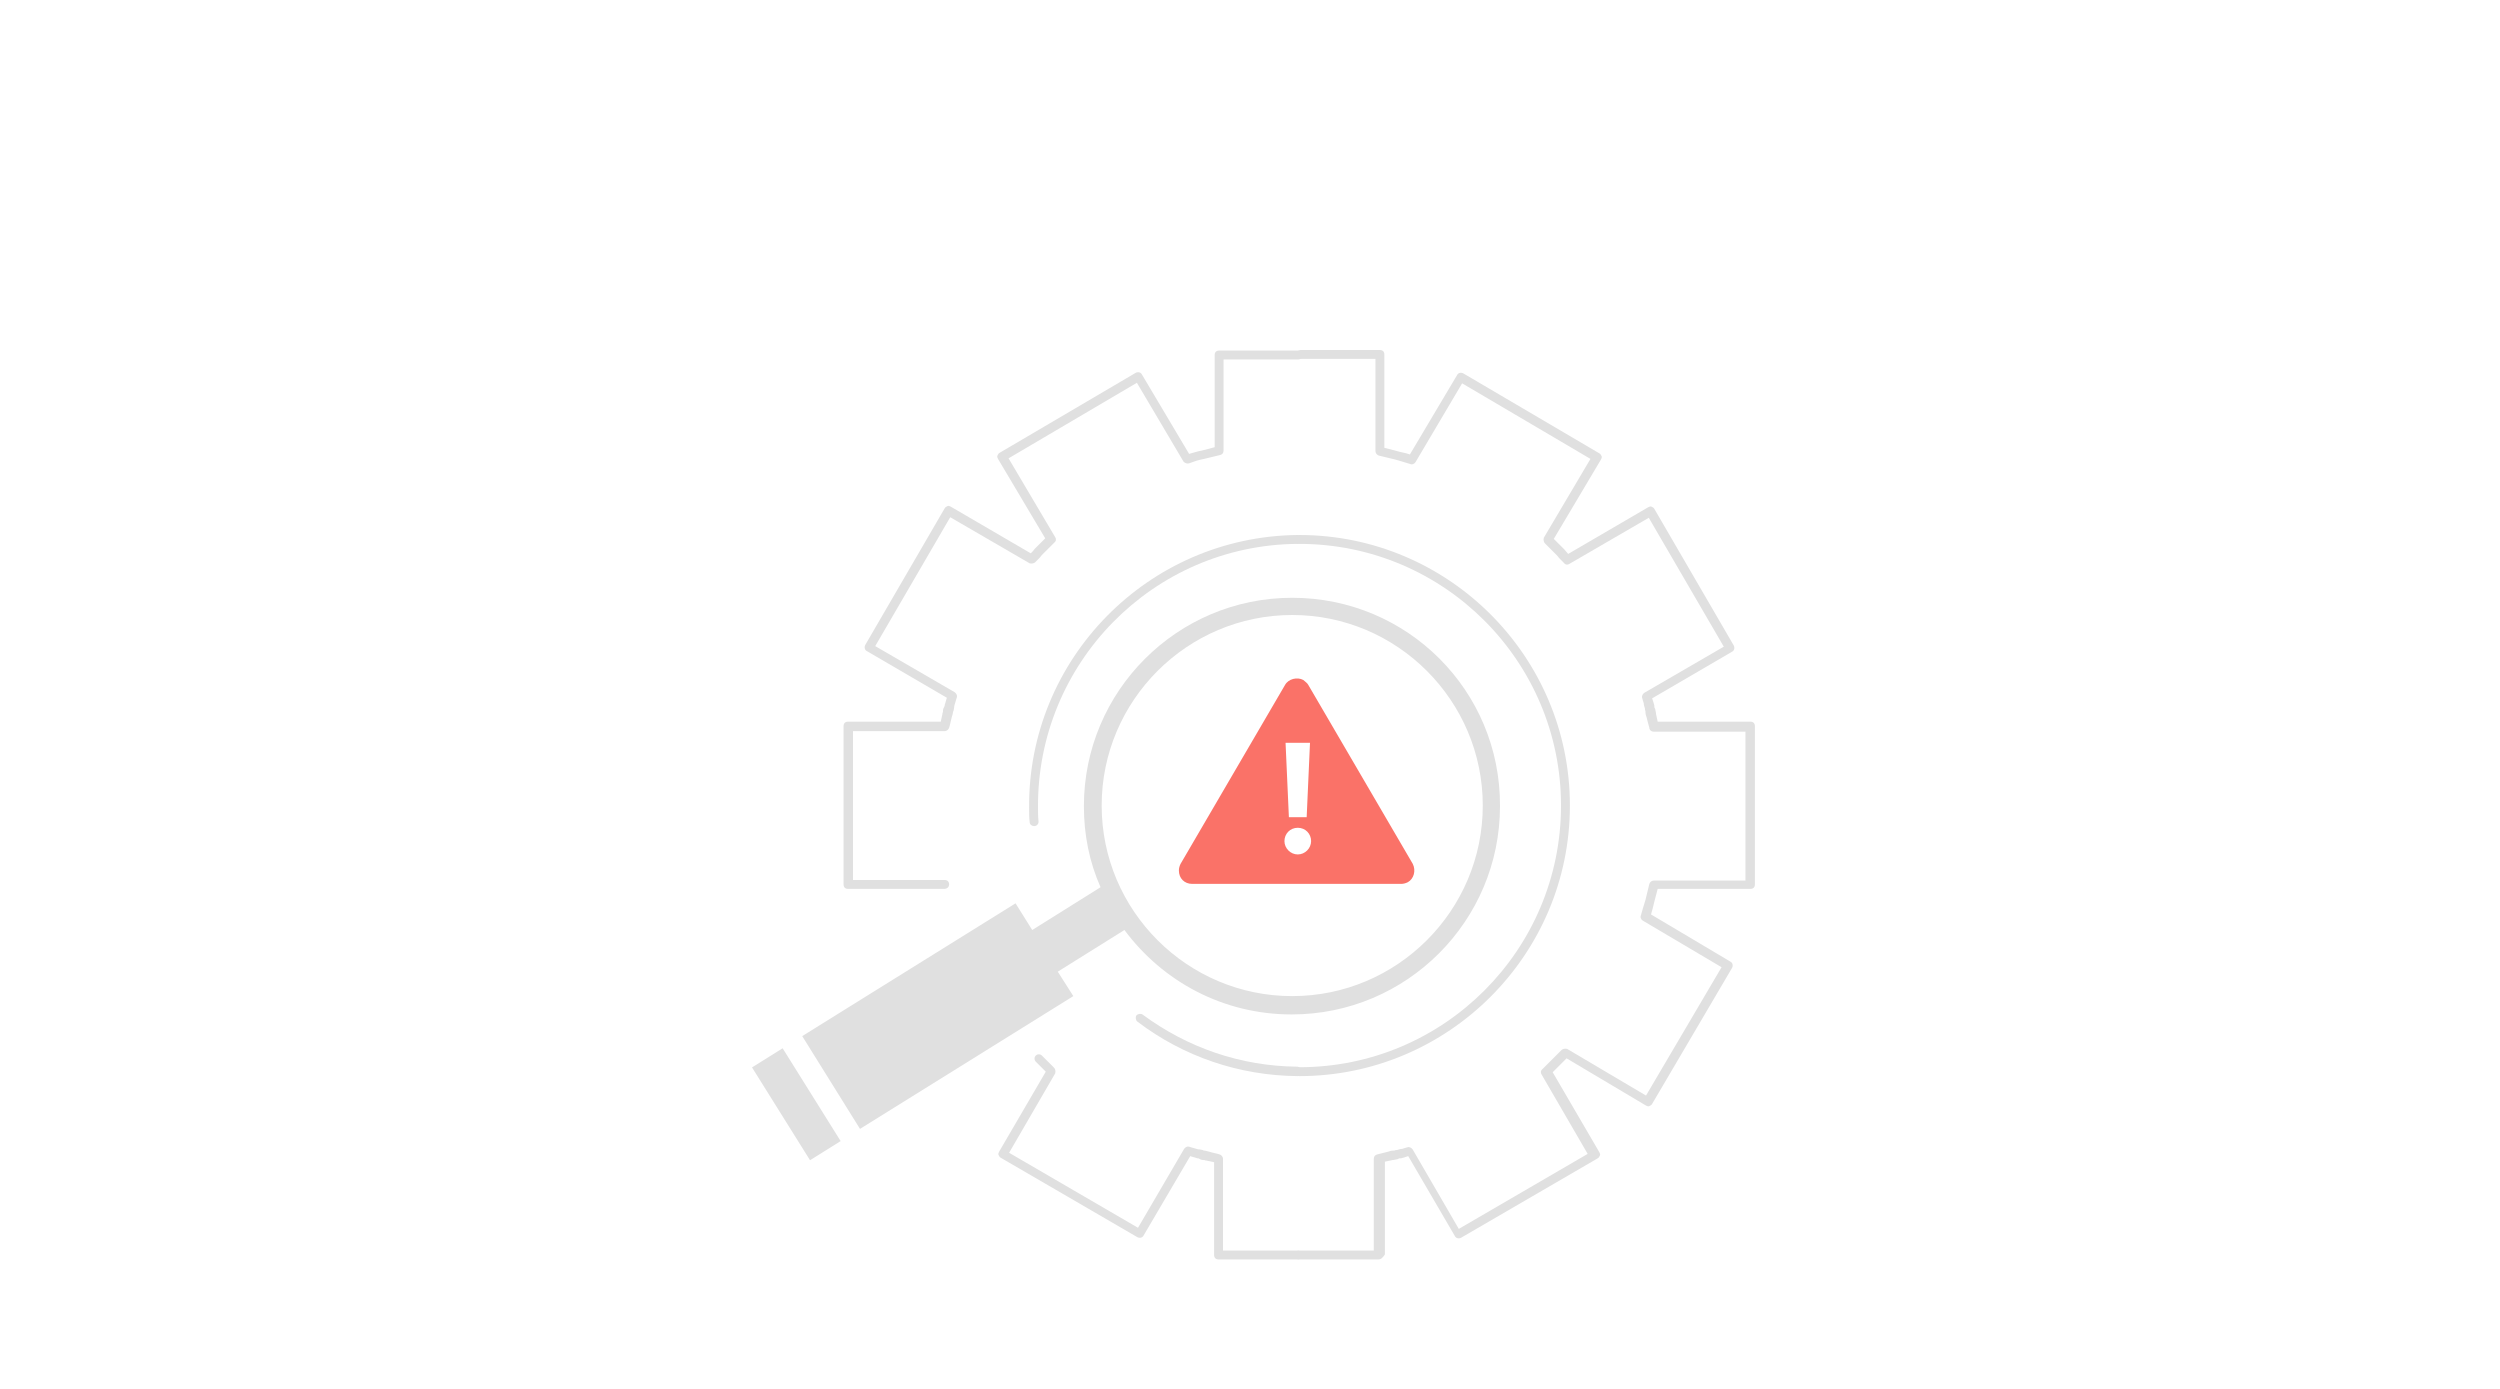
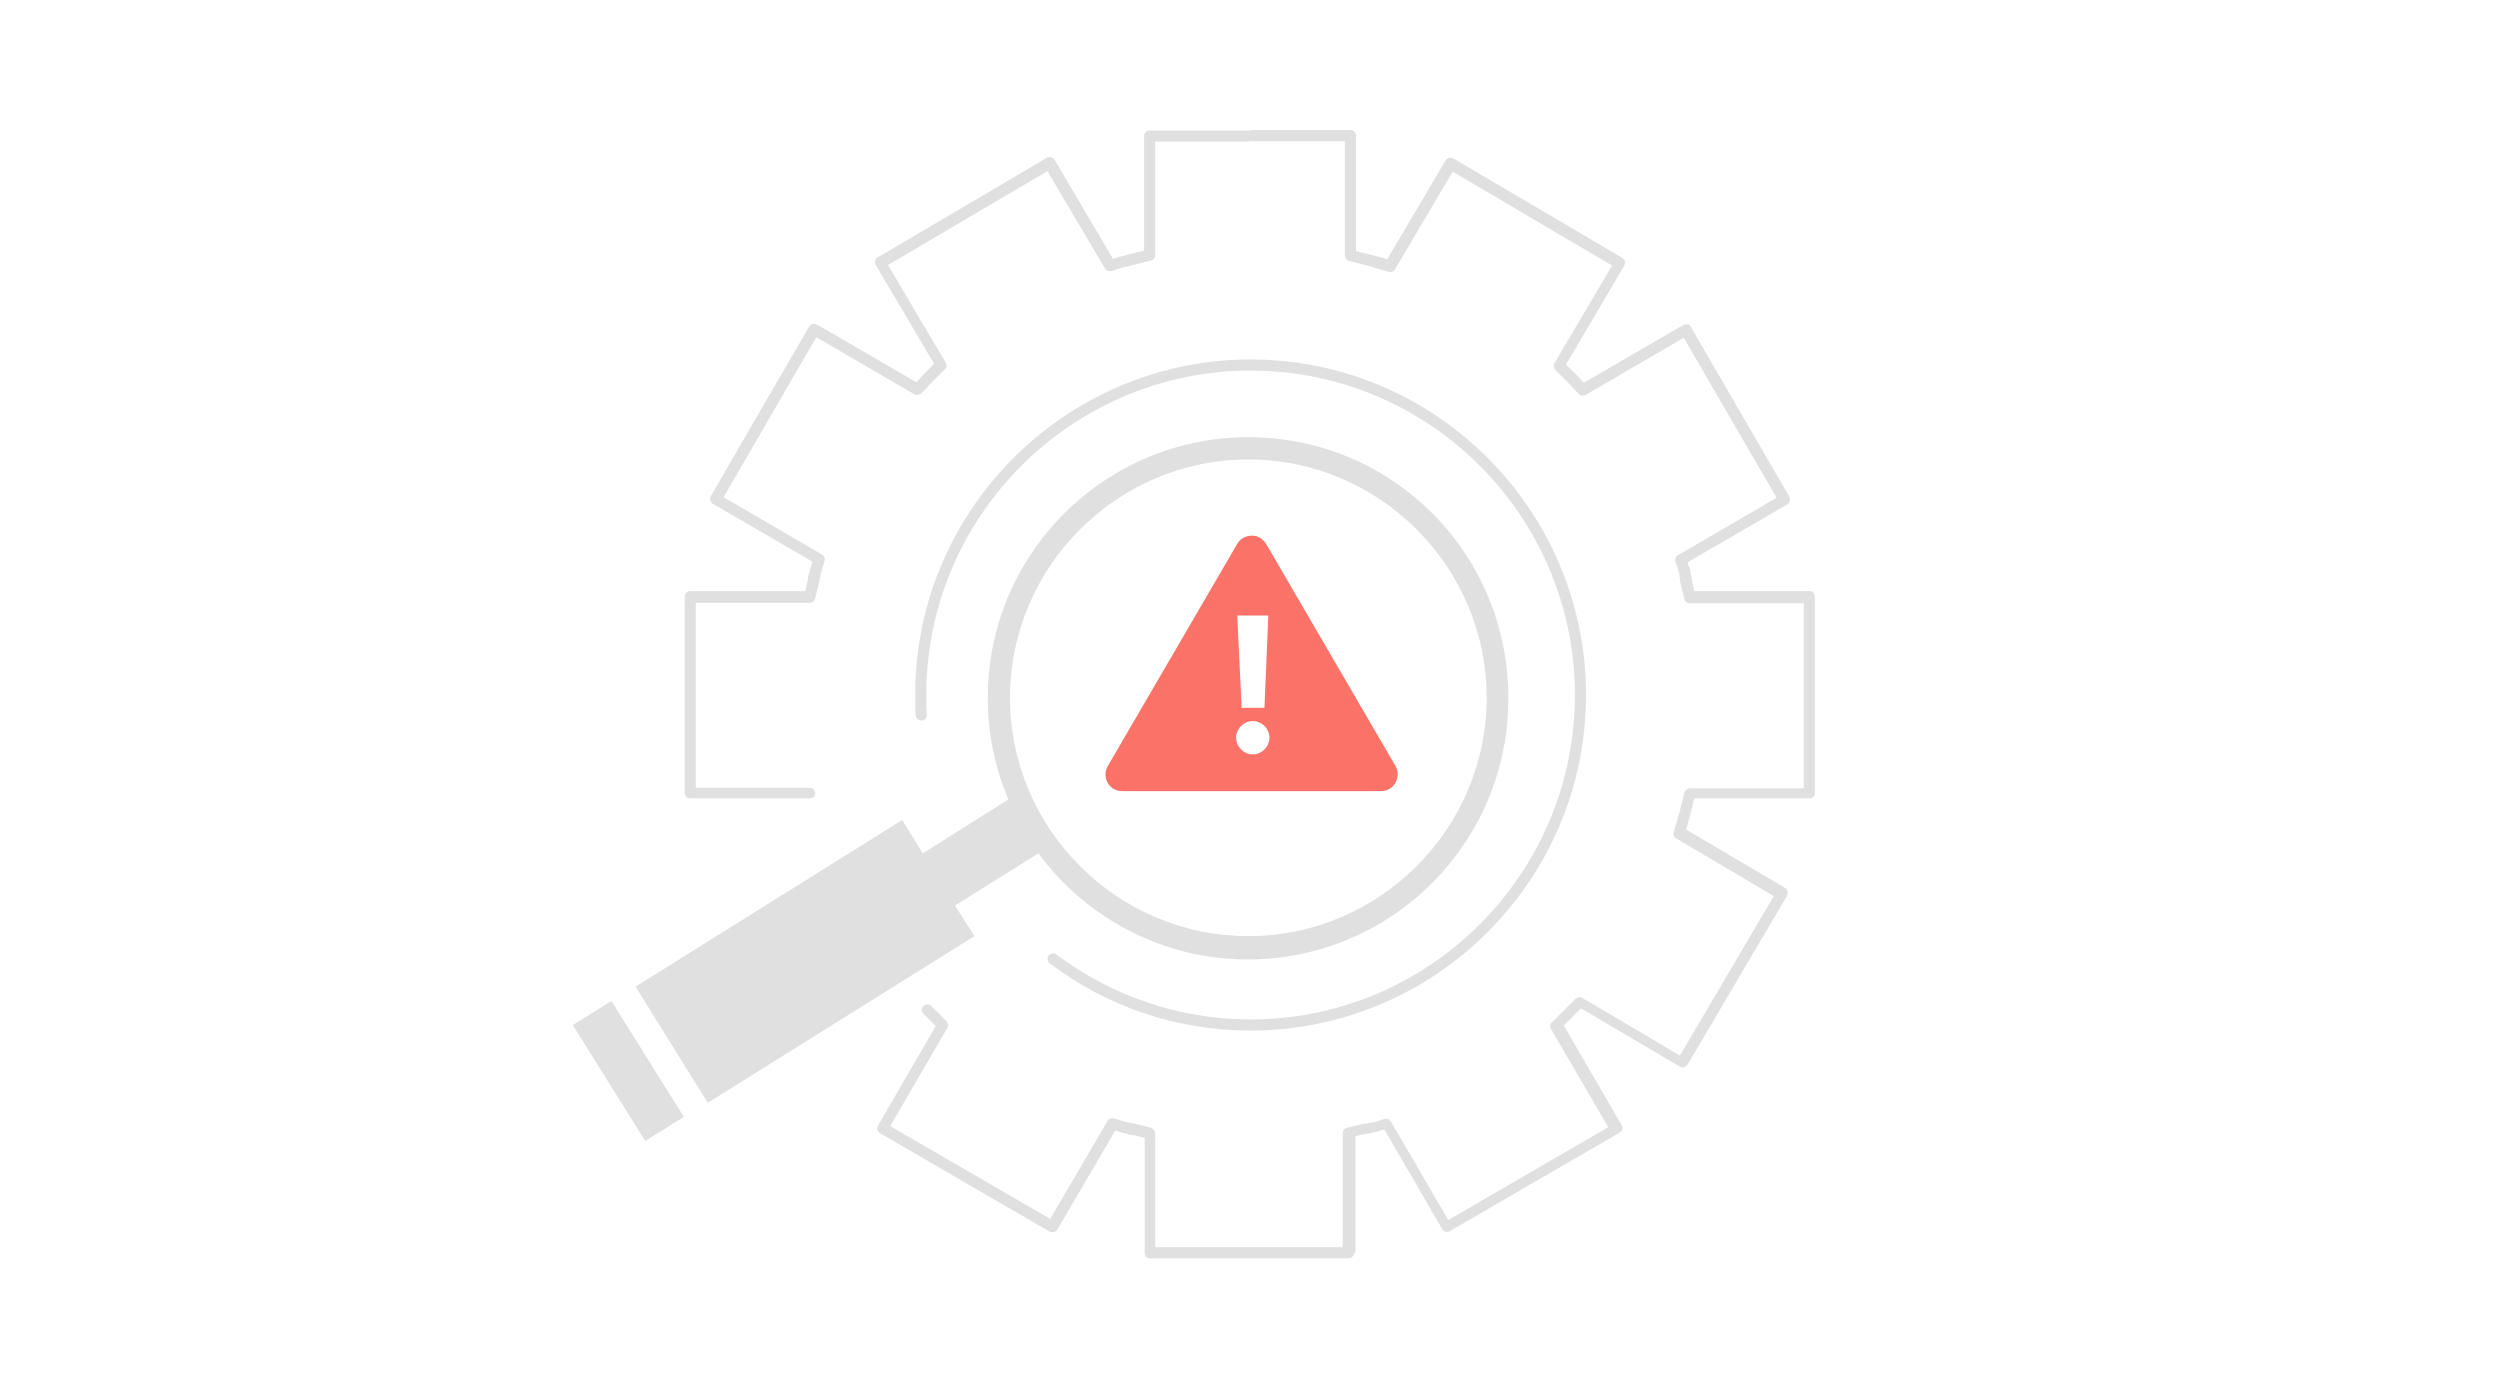
<svg xmlns="http://www.w3.org/2000/svg" version="1.1" id="Layer_1" x="0px" y="0px" viewBox="0 0 450 250" style="enable-background:new 0 0 450 250;" xml:space="preserve">
-   <g id="Group_1565" transform="translate(1401.34 3545)">
-     <g id="Group_1558" transform="translate(0 0)">
-       <g id="Group_1554">
-         <g id="Group_1551">
-           <g id="Path_606_2_">
-             <path style="fill:#E0E0E0;" d="M-1231.4-3385h-17.3c-0.5,0-0.8-0.3-0.8-0.8v-28.5c0-0.5,0.3-0.8,0.8-0.8h16.7c0.1-0.4,0.2-0.9,0.3-1.4       v-0.1c0.1-0.2,0.1-0.3,0.1-0.5s0.1-0.5,0.2-0.6c0-0.1,0-0.1,0.1-0.2c0-0.1,0-0.1,0-0.2c0.1-0.3,0.2-0.6,0.3-1       c0-0.1,0.1-0.2,0.1-0.3l-14.4-8.4c-0.4-0.2-0.5-0.7-0.3-1.1l14.3-24.6c0.1-0.2,0.3-0.3,0.5-0.4c0.2-0.1,0.4,0,0.6,0.1l14.4,8.4       l0.1-0.1c0.2-0.2,0.4-0.4,0.6-0.7l0.1-0.1l1.8-1.8l-8.5-14.3c-0.1-0.2-0.2-0.4-0.1-0.6c0.1-0.2,0.2-0.4,0.4-0.5l24.5-14.4       c0.4-0.2,0.9-0.1,1.1,0.3l8.5,14.3c0.8-0.2,1.6-0.5,2.3-0.6l2.3-0.6v-16.6c0-0.5,0.3-0.8,0.8-0.8h14.2c0.5,0,0.8,0.3,0.8,0.8       s-0.3,0.8-0.8,0.8h-13.4v16.4c0,0.4-0.2,0.7-0.6,0.8l-2.9,0.7c-1.1,0.2-1.9,0.5-2.7,0.8c-0.3,0.1-0.7,0-1-0.3l-8.4-14.2       l-23.1,13.6l8.4,14.2c0.2,0.3,0.2,0.7-0.2,1l-2.2,2.2c-0.2,0.3-0.5,0.6-0.7,0.8l-0.5,0.5c-0.2,0.2-0.6,0.3-1,0.2l-14.3-8.3       l-13.5,23.2l14.3,8.3c0.3,0.2,0.5,0.6,0.4,0.9c-0.1,0.3-0.2,0.6-0.3,1c-0.1,0.3-0.2,0.6-0.2,0.9c0,0.2-0.1,0.4-0.1,0.5       s0,0.1-0.1,0.2c0,0.3-0.1,0.6-0.2,0.9c-0.2,0.7-0.3,1.4-0.5,2c-0.1,0.3-0.4,0.6-0.8,0.6h-16.5v26.8h16.5c0.5,0,0.8,0.3,0.8,0.8       S-1230.9-3385-1231.4-3385z" />
+   <style type="text/css">
+ 	.st0{fill:#E0E0E0;}
+ 	.st1{fill:#FA7268;}
+ </style>
+   <g>
+     <g id="Group_1565" transform="translate(1401.34 3545)">
+       <g id="Group_1558" transform="translate(0 0)">
+         <g id="Group_1554">
+           <g id="Group_1551">
+             <g id="Path_606_2_">
+               <path class="st0" d="M-1255.6-3401.3h-21.5c-0.6,0-1-0.4-1-1v-35.3c0-0.6,0.4-1,1-1h20.7c0.1-0.5,0.3-1.1,0.4-1.7v-0.1        c0.1-0.2,0.1-0.4,0.1-0.6c0-0.3,0.1-0.6,0.2-0.8c0-0.1,0-0.1,0.1-0.2c0-0.1,0-0.1,0-0.2c0.1-0.4,0.2-0.8,0.4-1.3        c0-0.1,0.1-0.3,0.1-0.4l-17.9-10.4c-0.5-0.3-0.6-0.9-0.4-1.4l17.7-30.5c0.1-0.2,0.4-0.4,0.6-0.5c0.3-0.1,0.5,0,0.8,0.1        l17.9,10.4l0.1-0.1c0.3-0.3,0.5-0.5,0.8-0.9l0.1-0.1l2.2-2.2l-10.5-17.8c-0.1-0.2-0.2-0.5-0.1-0.8s0.2-0.5,0.5-0.6l30.4-17.9        c0.5-0.3,1.1-0.1,1.4,0.4l10.5,17.8c1-0.3,2-0.6,2.8-0.8l2.8-0.7v-20.6c0-0.6,0.4-1,1-1h17.6c0.6,0,1,0.4,1,1s-0.4,1-1,1        h-16.6v20.4c0,0.5-0.3,0.9-0.8,1l-3.6,0.9c-1.4,0.3-2.4,0.6-3.4,1c-0.4,0.1-0.9,0-1.2-0.4l-10.4-17.6l-28.7,16.9l10.4,17.6        c0.2,0.4,0.2,0.9-0.2,1.2l-2.7,2.7c-0.3,0.4-0.6,0.7-0.9,1l-0.6,0.6c-0.3,0.3-0.8,0.4-1.2,0.2l-17.7-10.3l-16.7,28.8        l17.7,10.3c0.4,0.2,0.6,0.7,0.5,1.1c-0.1,0.4-0.2,0.8-0.4,1.3c-0.1,0.4-0.2,0.7-0.3,1.1c0,0.2-0.1,0.5-0.1,0.6s0,0.1-0.1,0.2        c0,0.4-0.1,0.8-0.2,1.1c-0.2,0.9-0.4,1.7-0.6,2.5c-0.1,0.4-0.5,0.8-1,0.8h-20.5v33.3h20.5c0.6,0,1,0.4,1,1        S-1255-3401.3-1255.6-3401.3z" />
+             </g>
+             <g id="Path_606_3_">
+               <path class="st0" d="M-1176.7-3318.5h-17.6c-0.6,0-1-0.4-1-1v-20.7c-0.6-0.1-1.1-0.3-1.7-0.4h-0.1c-0.2-0.1-0.4-0.1-0.6-0.1        c-0.3,0-0.6-0.1-0.8-0.2c-0.1,0-0.1,0-0.2-0.1c-0.1,0-0.1,0-0.2,0c-0.4-0.1-0.8-0.2-1.3-0.4c-0.1,0-0.3-0.1-0.4-0.1        l-10.4,17.8c-0.3,0.5-0.9,0.6-1.4,0.4l-30.5-17.7c-0.2-0.1-0.4-0.4-0.5-0.6c-0.1-0.3,0-0.5,0.1-0.8l10.4-17.9l-2.2-2.2        c-0.4-0.4-0.4-1,0-1.4s1-0.4,1.4,0l2.7,2.7c0.3,0.3,0.4,0.8,0.2,1.2l-10.3,17.7l28.8,16.7l10.3-17.6c0.2-0.4,0.7-0.6,1.1-0.5        s0.8,0.2,1.3,0.4c0.4,0.1,0.7,0.2,1.1,0.3c0.2,0,0.5,0.1,0.6,0.1s0.1,0,0.2,0.1l0,0c0.4,0,0.8,0.1,1.2,0.2        c0.8,0.2,1.6,0.4,2.3,0.6c0.4,0.1,0.8,0.5,0.8,1v20.5h16.6c0.6,0,1,0.4,1,1S-1176.1-3318.5-1176.7-3318.5z" />
+             </g>
+             <g id="Path_607_2_">
+               <path class="st0" d="M-1176.7-3359.5L-1176.7-3359.5c-13-0.1-25.4-4.3-35.7-12.1c-0.4-0.3-0.5-1-0.2-1.4s1-0.5,1.4-0.2        c10,7.5,22,11.6,34.5,11.7c0.6,0,1,0.5,1,1C-1175.7-3359.9-1176.1-3359.5-1176.7-3359.5z" />
+             </g>
+             <g id="Path_607_1_">
+               <path class="st0" d="M-1235.5-3415.3c-0.5,0-1-0.4-1-0.9c-0.1-1-0.1-2.1-0.1-3.2c-0.3-33.3,26.6-60.6,59.9-60.9l0,0        c0.5,0,1,0.4,1,1s-0.4,1-1,1c-32.2,0.3-58.2,26.7-57.9,58.9c0,1,0,2,0.1,3.1C-1234.5-3415.8-1234.9-3415.3-1235.5-3415.3        C-1235.4-3415.3-1235.5-3415.3-1235.5-3415.3z" />
+             </g>
          </g>
-           <g id="Path_606_3_">
-             <path style="fill:#E0E0E0;" d="M-1167.8-3318.3h-14.2c-0.5,0-0.8-0.3-0.8-0.8v-16.7c-0.5-0.1-0.9-0.2-1.4-0.3h-0.1       c-0.2-0.1-0.3-0.1-0.5-0.1s-0.5-0.1-0.6-0.2c-0.1,0-0.1,0-0.2-0.1c-0.1,0-0.1,0-0.2,0c-0.3-0.1-0.6-0.2-1-0.3       c-0.1,0-0.2-0.1-0.3-0.1l-8.4,14.3c-0.2,0.4-0.7,0.5-1.1,0.3l-24.6-14.3c-0.2-0.1-0.3-0.3-0.4-0.5s0-0.4,0.1-0.6l8.4-14.4       l-1.8-1.8c-0.3-0.3-0.3-0.8,0-1.1s0.8-0.3,1.1,0l2.2,2.2c0.2,0.2,0.3,0.6,0.2,1l-8.3,14.3l23.2,13.5l8.3-14.2       c0.2-0.3,0.6-0.5,0.9-0.4s0.6,0.2,1,0.3c0.3,0.1,0.6,0.2,0.9,0.2c0.2,0,0.4,0.1,0.5,0.1s0.1,0,0.2,0.1l0,0c0.3,0,0.6,0.1,1,0.2       c0.6,0.2,1.3,0.3,1.9,0.5c0.3,0.1,0.6,0.4,0.6,0.8v16.5h13.4c0.5,0,0.8,0.3,0.8,0.8       C-1167.1-3318.6-1167.3-3318.3-1167.8-3318.3z" />
-           </g>
-           <g id="Path_607_2_">
-             <path style="fill:#E0E0E0;" d="M-1167.8-3351.3L-1167.8-3351.3c-10.5-0.1-20.5-3.5-28.8-9.8c-0.3-0.2-0.4-0.8-0.2-1.1s0.8-0.4,1.1-0.2       c8.1,6,17.7,9.3,27.8,9.4c0.5,0,0.8,0.4,0.8,0.8C-1167-3351.7-1167.3-3351.3-1167.8-3351.3z" />
-           </g>
-           <g id="Path_607_1_">
-             <path style="fill:#E0E0E0;" d="M-1215.2-3396.3c-0.4,0-0.8-0.3-0.8-0.7c-0.1-0.8-0.1-1.7-0.1-2.6c-0.2-26.8,21.4-48.8,48.3-49.1l0,0       c0.4,0,0.8,0.3,0.8,0.8s-0.3,0.8-0.8,0.8c-26,0.2-46.9,21.5-46.7,47.5c0,0.8,0,1.6,0.1,2.5       C-1214.4-3396.7-1214.7-3396.3-1215.2-3396.3C-1215.1-3396.3-1215.2-3396.3-1215.2-3396.3z" />
-           </g>
-         </g>
-         <g id="Group_1553" transform="translate(100.742 0.001)">
-           <g id="Group_1550">
-             <g id="Path_606-2">
-               <path style="fill:#E0E0E0;" d="M-1254-3318.3h-14.2c-0.5,0-0.8-0.3-0.8-0.8s0.3-0.8,0.8-0.8h13.4v-16.5c0-0.4,0.2-0.7,0.6-0.8        c0.7-0.2,1.3-0.3,2-0.5c0.2-0.1,0.6-0.2,1-0.2h0.1c0.2-0.1,0.3-0.1,0.5-0.1c0.3-0.1,0.6-0.2,0.9-0.2c0.3-0.1,0.6-0.2,1-0.3        c0.3-0.1,0.7,0.1,0.9,0.4l8.3,14.3l23.2-13.5l-8.3-14.3c-0.2-0.3-0.2-0.7,0.2-1l3.4-3.4c0.2-0.2,0.6-0.3,1-0.2l14.2,8.4        l13.6-23.1l-14.2-8.4c-0.3-0.2-0.5-0.6-0.3-1c0.2-0.8,0.5-1.7,0.8-2.7l0.7-2.9c0.1-0.3,0.4-0.6,0.8-0.6h16.5v-26.8h-16.5        c-0.4,0-0.7-0.2-0.8-0.6v-0.1c-0.2-0.6-0.3-1.2-0.5-1.9c-0.1-0.2-0.2-0.6-0.2-1v-0.1c-0.1-0.2-0.1-0.3-0.1-0.5        c-0.1-0.3-0.2-0.6-0.2-0.9c-0.1-0.3-0.2-0.6-0.3-1c-0.1-0.3,0.1-0.7,0.4-0.9l14.3-8.3l-13.5-23.2l-14.3,8.3        c-0.3,0.2-0.7,0.2-1-0.2l-0.5-0.5c-0.2-0.2-0.5-0.5-0.7-0.8l-2.2-2.2c-0.2-0.2-0.3-0.6-0.2-1l8.4-14.2l-23.1-13.6l-8.4,14.2        c-0.2,0.3-0.6,0.5-1,0.3c-1-0.3-2-0.6-2.7-0.8l-2.9-0.7c-0.3-0.1-0.6-0.4-0.6-0.8v-16.6h-13.4c-0.5,0-0.8-0.3-0.8-0.8        s0.3-0.8,0.8-0.8h14.2c0.5,0,0.8,0.3,0.8,0.8v16.8l2.3,0.6c0.6,0.2,1.5,0.3,2.3,0.6l8.5-14.3c0.2-0.4,0.7-0.5,1.1-0.3        l24.5,14.4c0.2,0.1,0.3,0.3,0.4,0.5s0,0.4-0.1,0.6l-8.5,14.3l1.8,1.8l0.1,0.1c0.2,0.2,0.4,0.5,0.6,0.7l0.1,0.1l14.4-8.4        c0.2-0.1,0.4-0.2,0.6-0.1s0.4,0.2,0.5,0.4l14.3,24.6c0.2,0.4,0.1,0.9-0.3,1.1l-14.4,8.4c0,0.1,0.1,0.2,0.1,0.3        c0.1,0.3,0.2,0.6,0.3,1c0,0.1,0,0.2,0,0.2v0.1c0.1,0.2,0.2,0.4,0.2,0.6c0,0.1,0.1,0.3,0.1,0.5v0.1c0.1,0.5,0.2,1,0.3,1.4h16.7        c0.5,0,0.8,0.3,0.8,0.8v28.5c0,0.5-0.3,0.8-0.8,0.8h-16.7l-0.6,2.3c-0.2,0.9-0.4,1.6-0.6,2.3l14.3,8.5        c0.4,0.2,0.5,0.7,0.3,1.1l-14.4,24.5c-0.1,0.2-0.3,0.3-0.5,0.4c-0.2,0.1-0.4,0-0.6-0.1l-14.3-8.5l-2.5,2.5l8.4,14.4        c0.1,0.2,0.2,0.4,0.1,0.6c-0.1,0.2-0.2,0.4-0.4,0.5l-24.6,14.3c-0.4,0.2-0.9,0.1-1.1-0.3l-8.4-14.4c-0.1,0-0.2,0.1-0.3,0.1        c-0.3,0.1-0.6,0.2-1,0.3c-0.1,0-0.2,0-0.2,0h-0.1c-0.2,0.1-0.4,0.2-0.6,0.2c-0.1,0-0.3,0.1-0.5,0.1h-0.1        c-0.5,0.1-1,0.2-1.4,0.3v16.7C-1253.2-3318.6-1253.5-3318.3-1254-3318.3z" />
-             </g>
-             <g id="Path_607-2">
-               <path style="fill:#E0E0E0;" d="M-1268.2-3351.3c-0.5,0-0.8-0.3-0.8-0.8s0.3-0.8,0.8-0.8c26,0,47.1-21.1,47.1-47.1        s-21.1-47.1-47.1-47.1c-0.5,0-0.8-0.3-0.8-0.8s0.3-0.8,0.8-0.8c26.8,0,48.7,21.8,48.7,48.7S-1241.4-3351.3-1268.2-3351.3z" />
+           <g id="Group_1553" transform="translate(100.742 0.001)">
+             <g id="Group_1550">
+               <g id="Path_606-2">
+                 <path class="st0" d="M-1259.4-3318.5h-17.6c-0.6,0-1-0.4-1-1s0.4-1,1-1h16.6v-20.5c0-0.5,0.3-0.9,0.8-1         c0.9-0.2,1.6-0.4,2.5-0.6c0.3-0.1,0.7-0.2,1.2-0.2h0.1c0.2-0.1,0.4-0.1,0.6-0.1c0.4-0.1,0.7-0.2,1.1-0.3s0.8-0.3,1.3-0.4         c0.4-0.1,0.9,0.1,1.1,0.5l10.3,17.7l28.8-16.7l-10.3-17.7c-0.2-0.4-0.2-0.9,0.2-1.2l4.2-4.2c0.3-0.3,0.8-0.4,1.2-0.2         l17.6,10.4l16.9-28.7l-17.6-10.4c-0.4-0.2-0.6-0.7-0.4-1.2c0.3-1,0.6-2.1,1-3.4l0.9-3.6c0.1-0.4,0.5-0.8,1-0.8h20.5v-33.3         h-20.5c-0.5,0-0.9-0.3-1-0.8v-0.1c-0.2-0.8-0.4-1.5-0.6-2.4c-0.1-0.3-0.2-0.7-0.2-1.2v-0.1c-0.1-0.2-0.1-0.4-0.1-0.6         c-0.1-0.4-0.2-0.7-0.3-1.1c-0.1-0.4-0.3-0.8-0.4-1.3c-0.1-0.4,0.1-0.9,0.5-1.1l17.7-10.3l-16.7-28.8l-17.7,10.3         c-0.4,0.2-0.9,0.2-1.2-0.2l-0.6-0.6c-0.3-0.3-0.6-0.6-0.9-1l-2.7-2.7c-0.3-0.3-0.4-0.8-0.2-1.2l10.4-17.6l-28.7-16.9         l-10.4,17.6c-0.2,0.4-0.7,0.6-1.2,0.4c-1.3-0.4-2.5-0.7-3.4-1l-3.6-0.9c-0.4-0.1-0.8-0.5-0.8-1v-20.6h-16.6c-0.6,0-1-0.4-1-1         s0.4-1,1-1h17.6c0.6,0,1,0.4,1,1v20.8l2.8,0.7c0.8,0.2,1.8,0.4,2.8,0.8l10.5-17.8c0.3-0.5,0.9-0.6,1.4-0.4l30.4,17.9         c0.2,0.1,0.4,0.4,0.5,0.6s0,0.5-0.1,0.8l-10.5,17.8l2.2,2.2l0.1,0.1c0.3,0.3,0.5,0.6,0.8,0.9l0.1,0.1l17.9-10.4         c0.2-0.1,0.5-0.2,0.8-0.1c0.3,0.1,0.5,0.2,0.6,0.5l17.7,30.5c0.3,0.5,0.1,1.1-0.4,1.4l-17.9,10.4c0,0.1,0.1,0.3,0.1,0.4         c0.1,0.4,0.3,0.8,0.4,1.3c0,0.1,0,0.2,0,0.2v0.1c0.1,0.2,0.2,0.5,0.2,0.8c0,0.1,0.1,0.4,0.1,0.6v0.1c0.1,0.6,0.3,1.2,0.4,1.7         h20.7c0.6,0,1,0.4,1,1v35.3c0,0.6-0.4,1-1,1h-20.7l-0.7,2.8c-0.3,1.1-0.5,2-0.8,2.8l17.8,10.5c0.5,0.3,0.6,0.9,0.4,1.4         l-17.9,30.4c-0.1,0.2-0.4,0.4-0.6,0.5c-0.3,0.1-0.5,0-0.8-0.1l-17.8-10.5l-3.1,3.1l10.4,17.9c0.1,0.2,0.2,0.5,0.1,0.8         s-0.2,0.5-0.5,0.6l-30.5,17.7c-0.5,0.3-1.1,0.1-1.4-0.4l-10.4-17.9c-0.1,0-0.3,0.1-0.4,0.1c-0.4,0.1-0.8,0.3-1.3,0.4         c-0.1,0-0.2,0-0.2,0h-0.1c-0.2,0.1-0.5,0.2-0.8,0.2c-0.1,0-0.4,0.1-0.6,0.1h-0.1c-0.6,0.1-1.2,0.3-1.7,0.4v20.7         C-1258.4-3318.9-1258.8-3318.5-1259.4-3318.5z" />
+               </g>
+               <g id="Path_607-2">
+                 <path class="st0" d="M-1277-3359.5c-0.6,0-1-0.4-1-1s0.4-1,1-1c32.2,0,58.4-26.2,58.4-58.4s-26.2-58.4-58.4-58.4         c-0.6,0-1-0.4-1-1s0.4-1,1-1c33.3,0,60.4,27.1,60.4,60.4S-1243.7-3359.5-1277-3359.5z" />
+               </g>
            </g>
          </g>
        </g>
      </g>
    </g>
-   </g>
-   <path style="fill:#FA7268;" d="M254.3,155.5l-18.8-32.2c-0.2-0.4-0.6-0.6-0.9-0.9c-1.1-0.6-2.7-0.2-3.3,0.9l-18.8,32.2  c-0.2,0.4-0.3,0.8-0.3,1.2c0,1.4,1,2.4,2.4,2.4h37.6c0.4,0,0.8-0.1,1.2-0.3C254.5,158.2,254.9,156.7,254.3,155.5z M235.8,133.7  l-0.6,13.4H232l-0.6-13.4H235.8z M233.6,153.8c-1.3,0-2.4-1.1-2.4-2.4s1-2.4,2.4-2.4s2.4,1.1,2.4,2.4S234.9,153.8,233.6,153.8z" />
-   <g>
-     <path style="fill:#E0E0E0;" d="M232.6,107.6c-20.7,0-37.5,16.8-37.5,37.5c0,5.2,1,10.1,3,14.6l-12.3,7.7l-3-4.8l-38.4,23.9l10.4,16.7   l38.4-23.9l-2.8-4.4l12-7.5c6.9,9.3,17.8,15.2,30.1,15.2c20.7,0,37.5-16.8,37.5-37.5C270.1,124.3,253.3,107.6,232.6,107.6z    M232.6,179.3c-18.9,0-34.3-15.4-34.3-34.3s15.4-34.3,34.3-34.3s34.3,15.4,34.3,34.3S251.5,179.3,232.6,179.3z" />
-     <rect x="140.1" y="188.9" transform="matrix(0.848 -0.53 0.53 0.848 -83.5594 106.2009)" style="fill:#E0E0E0;" width="6.5" height="19.7" />
+     <path class="st1" d="M251.2,137.9l-23.3-40c-0.3-0.5-0.7-0.8-1.1-1.1c-1.4-0.8-3.3-0.3-4.1,1.1l-23.3,40c-0.3,0.5-0.4,1-0.4,1.5   c0,1.7,1.3,3,3,3h46.6c0.5,0,1-0.1,1.5-0.4C251.5,141.2,252,139.3,251.2,137.9z M228.3,110.8l-0.7,16.6h-4.1l-0.8-16.6H228.3z    M225.5,135.8c-1.6,0-3-1.4-3-3s1.3-3,3-3s3,1.4,3,3S227.1,135.8,225.5,135.8z" />
+     <g>
+       <path class="st0" d="M224.7,78.7c-25.9,0-46.9,21-46.9,46.9c0,6.5,1.3,12.6,3.7,18.3l-15.4,9.7l-3.7-6l-48,30l13,20.9l48-30    l-3.5-5.5l15-9.4c8.6,11.6,22.3,19.1,37.7,19.1c25.9,0,46.9-21,46.9-46.9C271.6,99.7,250.7,78.7,224.7,78.7z M224.7,168.5    c-23.6,0-42.9-19.3-42.9-42.9s19.3-42.9,42.9-42.9s42.9,19.3,42.9,42.9S248.3,168.5,224.7,168.5z" />
+       <rect x="109" y="180.5" transform="matrix(0.848 -0.53 0.53 0.848 -84.9954 89.2256)" class="st0" width="8.2" height="24.6" />
+     </g>
  </g>
</svg>
